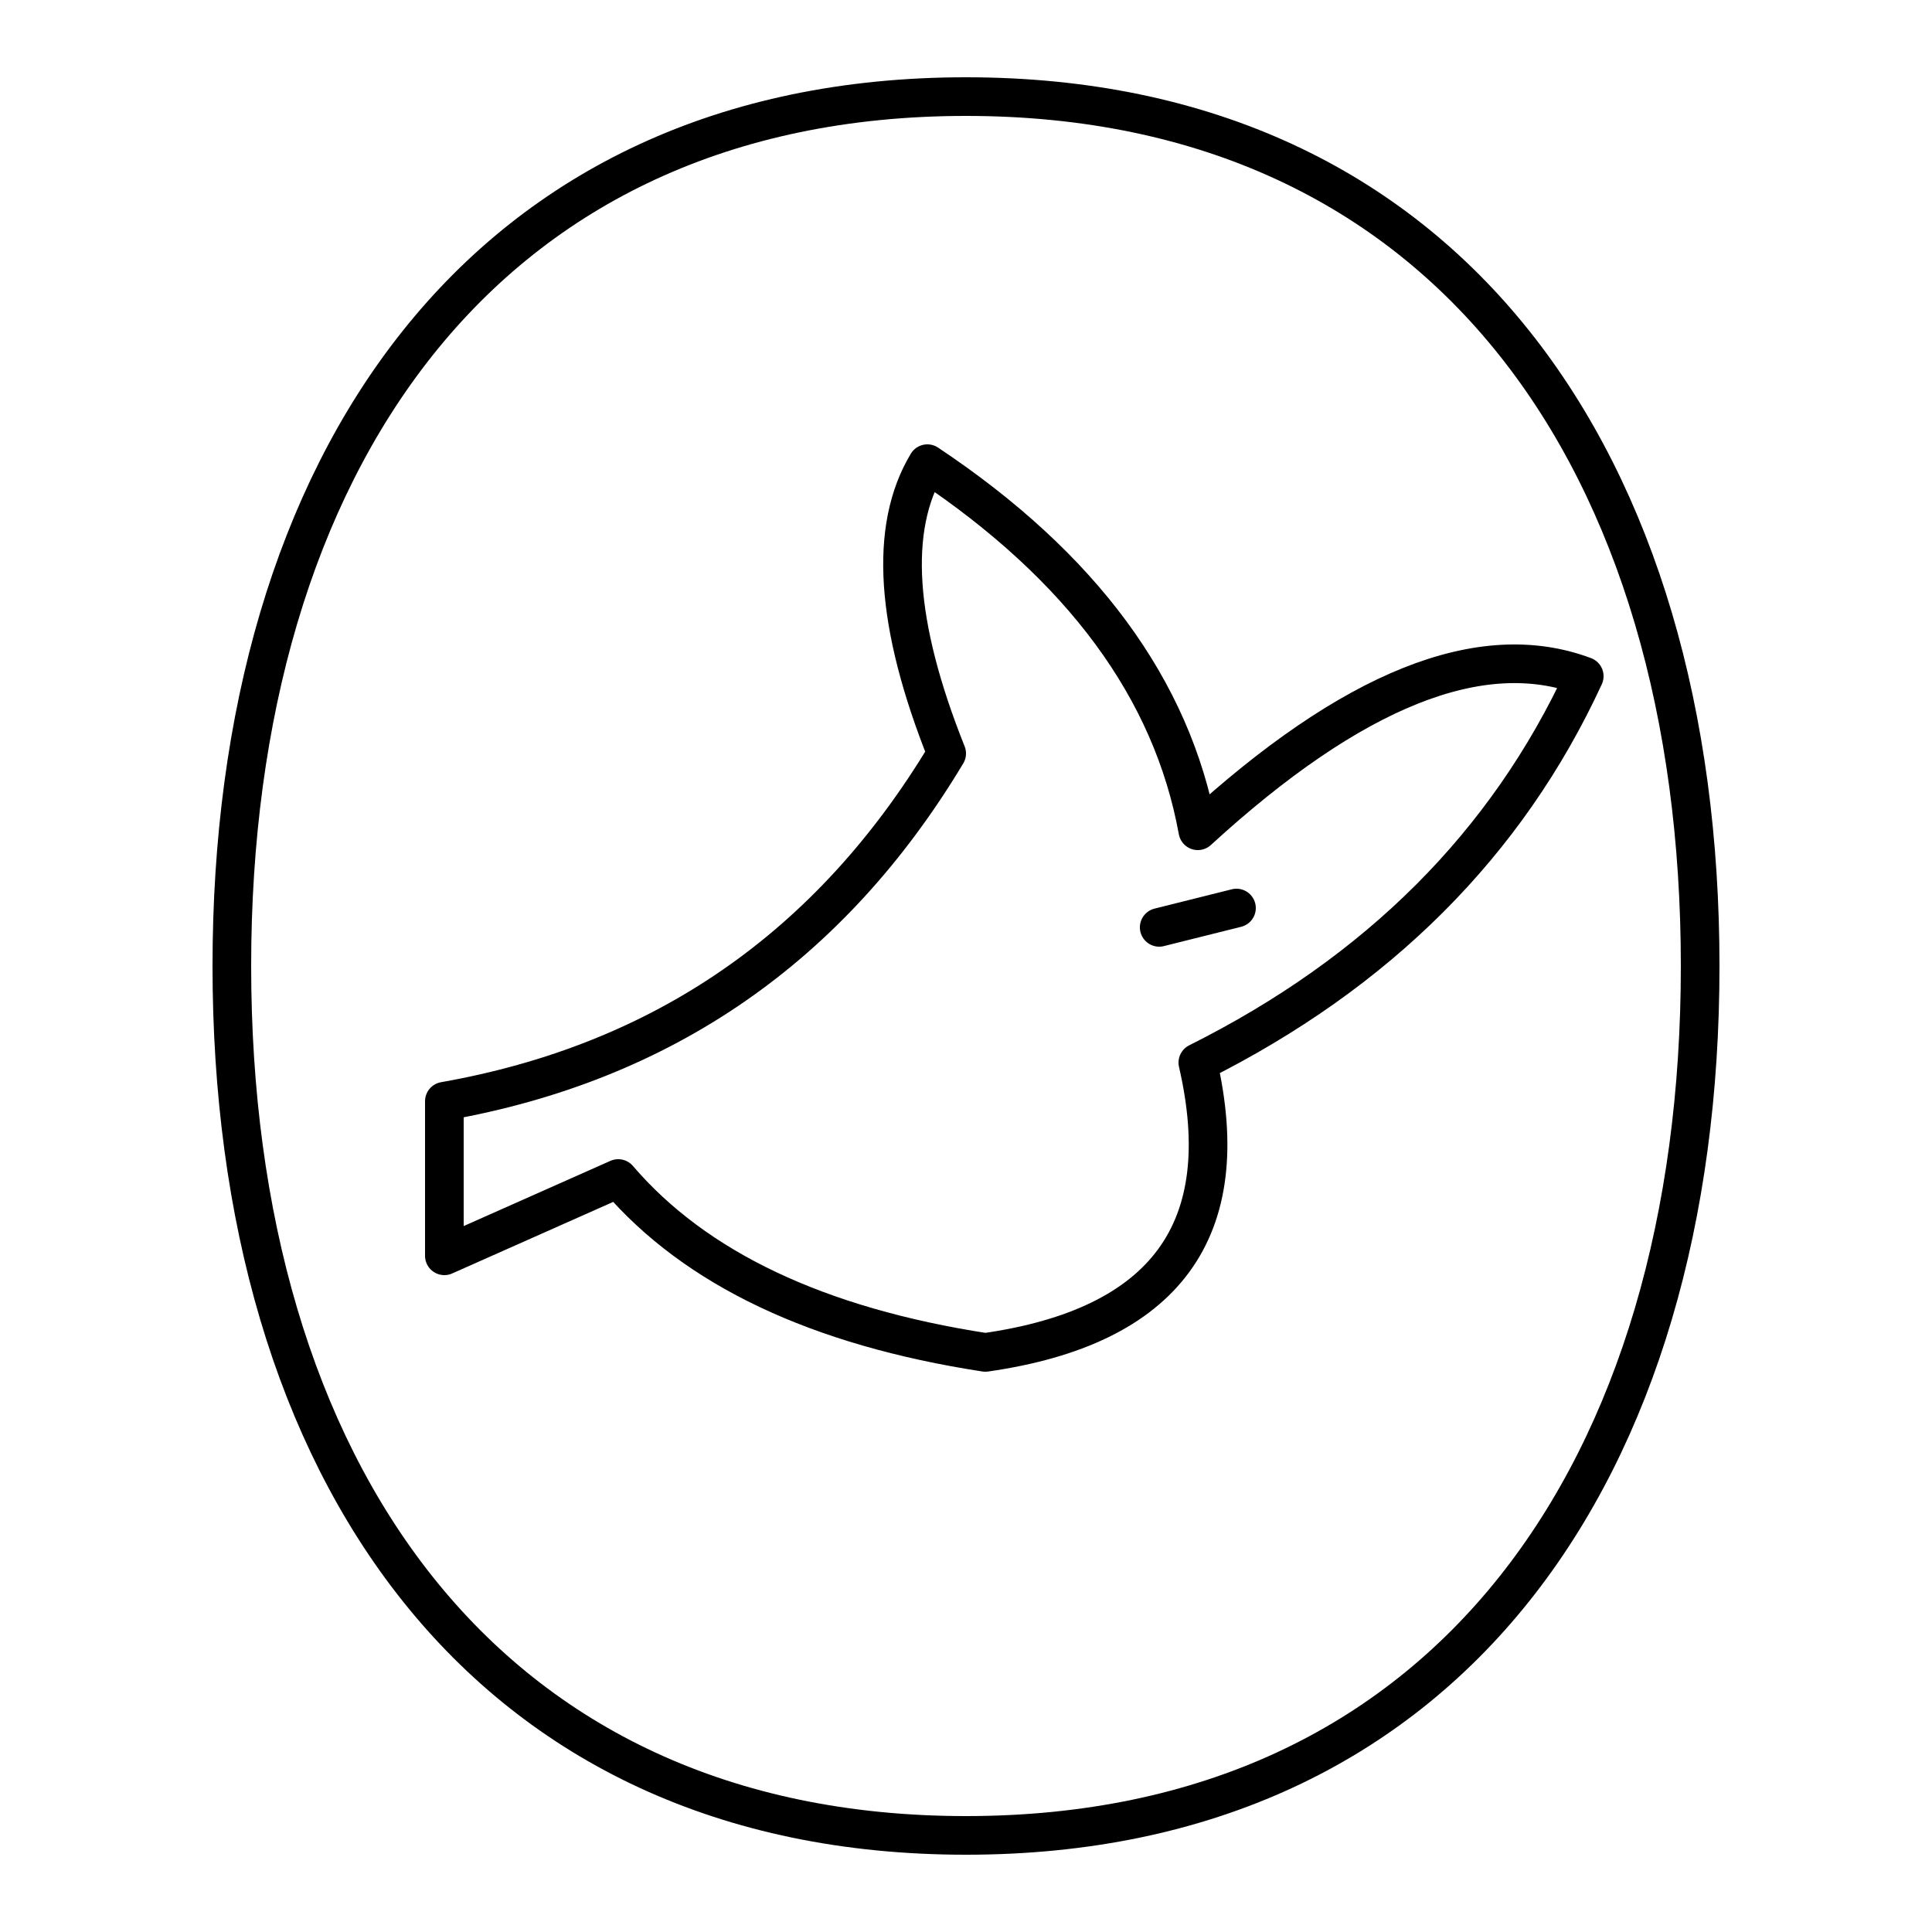
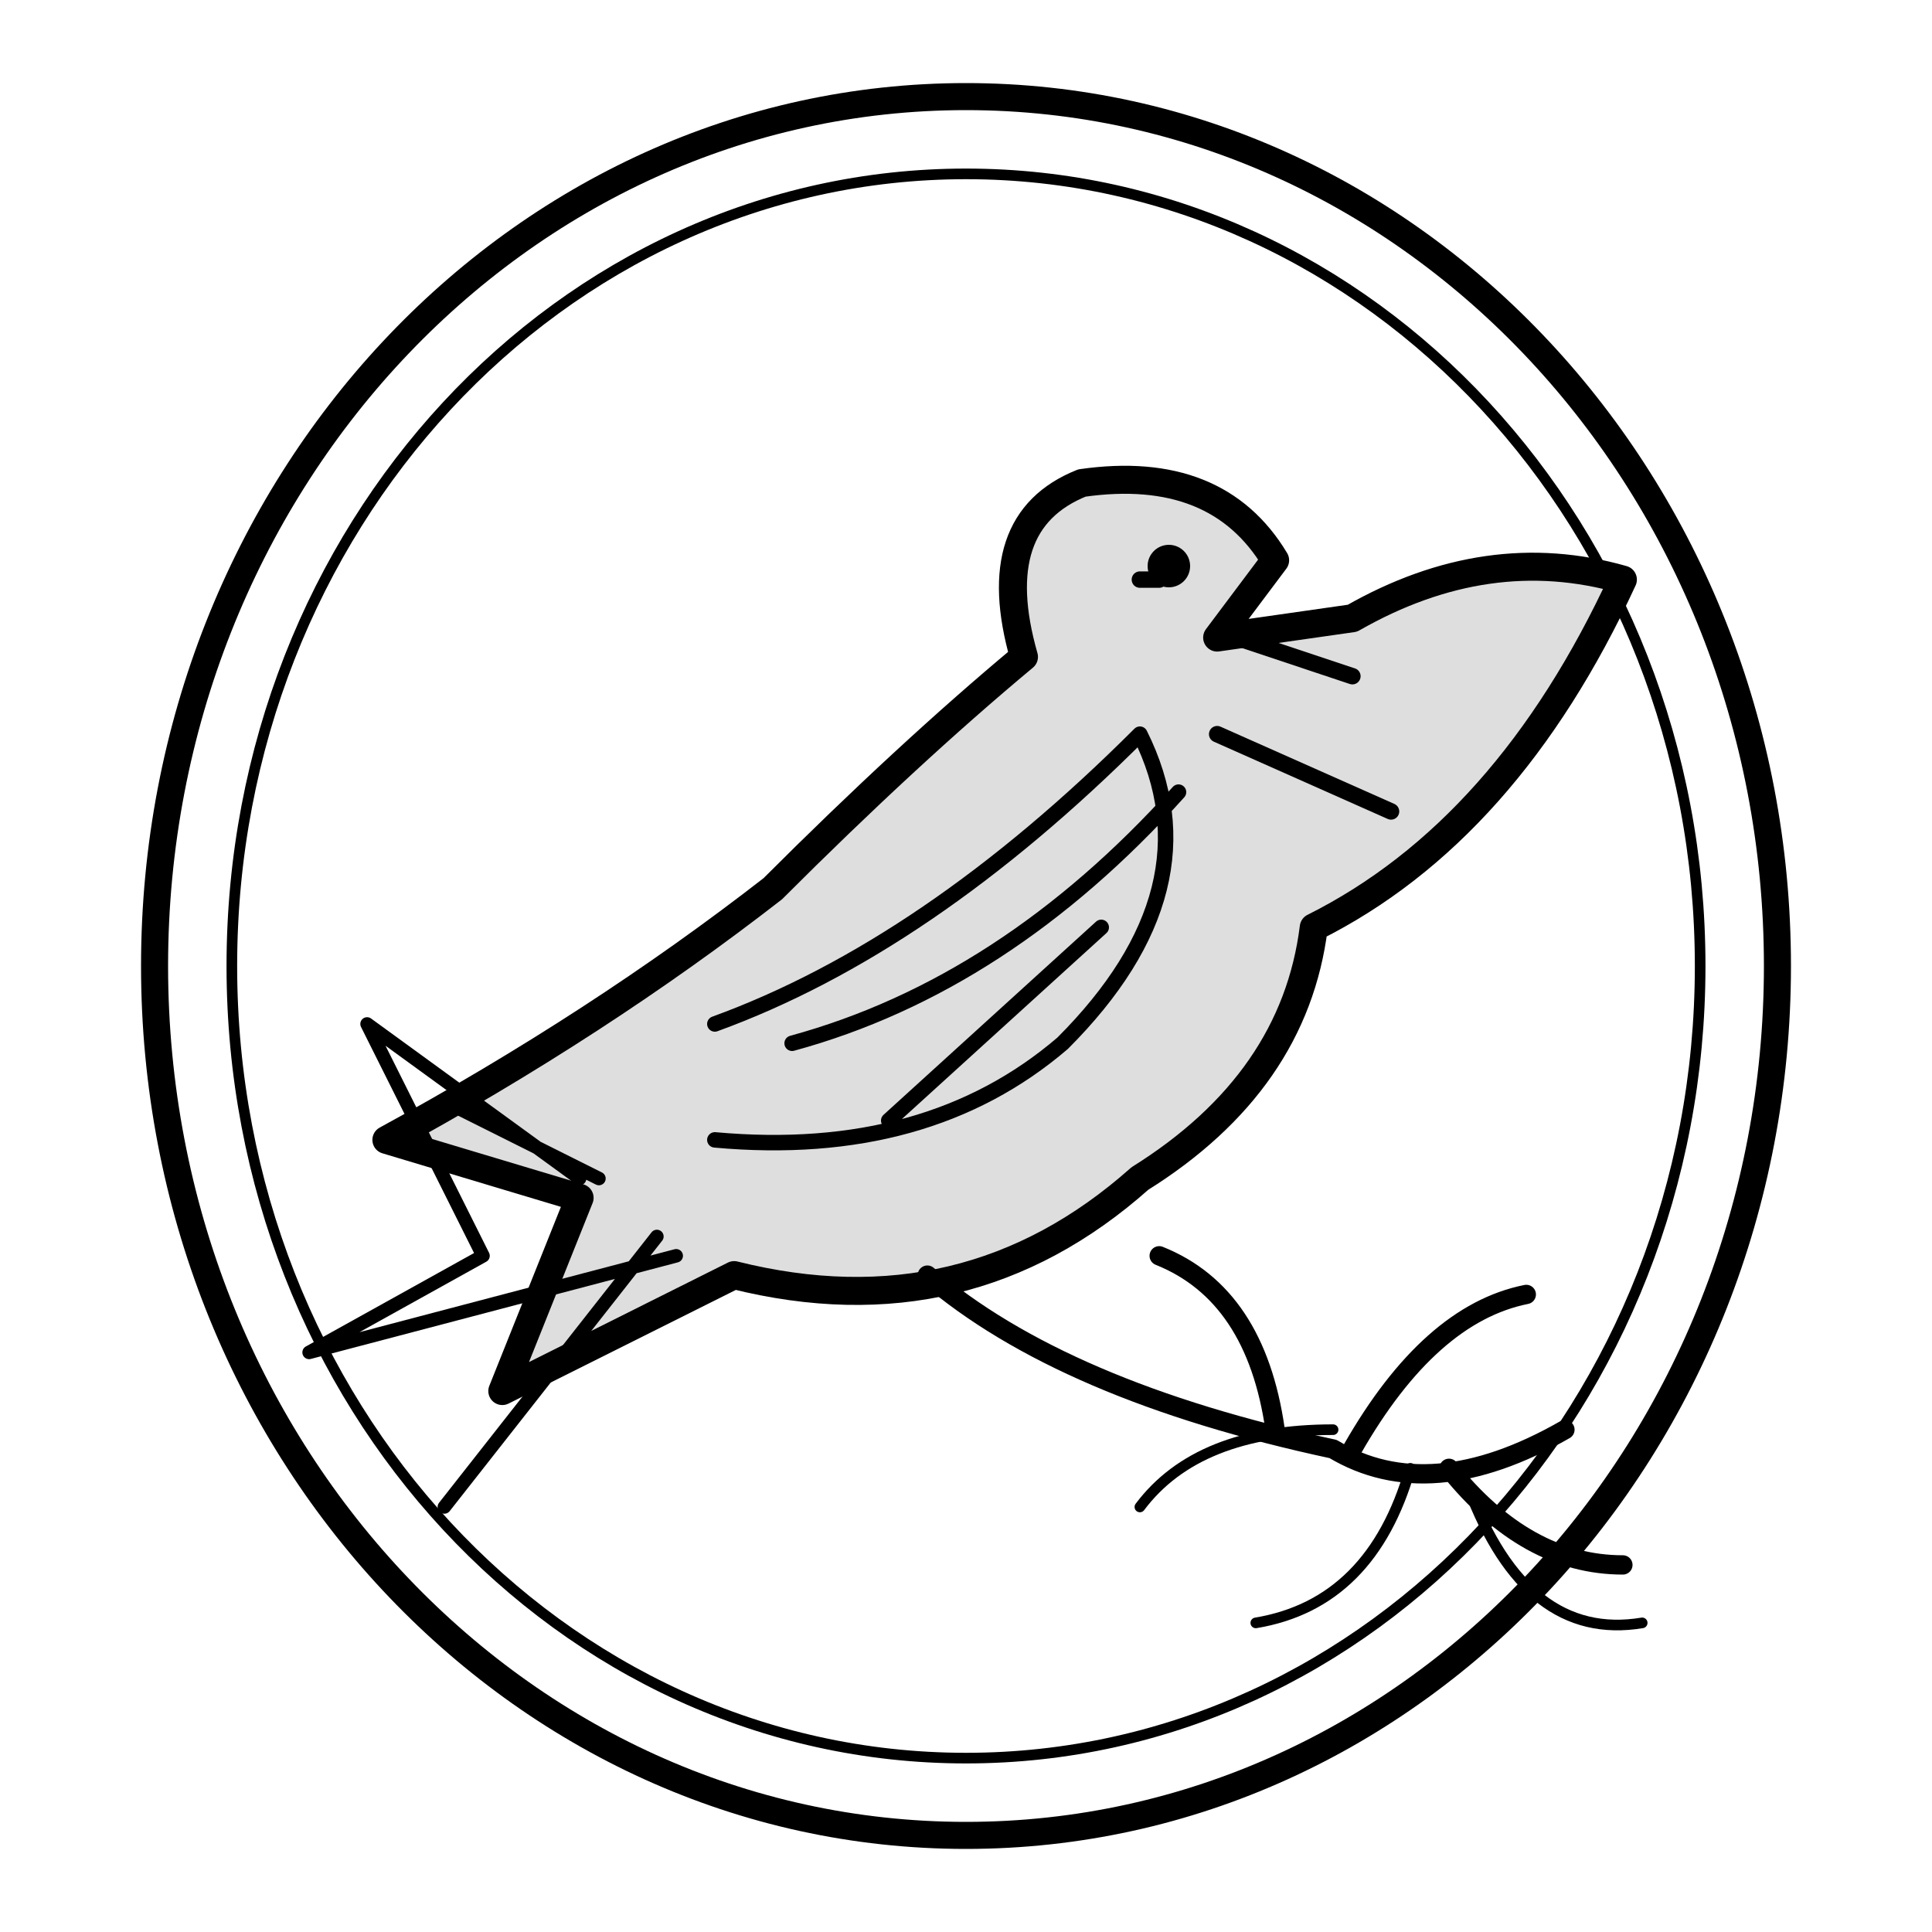
- <svg xmlns="http://www.w3.org/2000/svg" viewBox="0 0 100 100" fill="none" stroke="currentColor" stroke-width="2" stroke-linecap="round" stroke-linejoin="round">
-   <path d="M50 5C25 5 12 24 12 50C12 76 25 95 50 95C75 95 88 76 88 50C88 24 75 5 50 5Z M23 57Q40 54 49 39Q45 29 48 24Q60 32 62 43Q74 32 82 35Q76 48 62 55Q65 68 51 70Q38 68 32 61L23 65Z M60 48L64 47" />
+ <svg xmlns="http://www.w3.org/2000/svg" viewBox="0 0 100 100" fill="none" stroke="currentColor" stroke-width="1.3" stroke-linecap="round" stroke-linejoin="round">
+   <ellipse cx="50" cy="50" rx="42" ry="45" stroke-width="1.4" />
+   <ellipse cx="50" cy="50" rx="38" ry="41" stroke-width=".55" />
+   <path d="M20 59Q31 53 40 46Q47 39 53 34Q51 27 56 25Q63 24 66 29L63 33L70 32Q77 28 84 30Q78 43 68 48Q67 56 59 61Q50 69 38 66L26 72L30 62Z" fill="currentColor" fill-opacity=".13" stroke-width="1.45" />
+   <path d="M37 53Q48 49 59 38Q63 46 55 54Q48 60 37 59M41 54Q52 51 61 41M46 58L57 48" stroke-width=".8" />
+   <path d="M30 61L19 53L25 65L16 70L35 65M34 64L23 78M31 61L23 57" stroke-width=".7" />
+   <path d="M59 30L60 30M64 33L70 35M63 38L72 42" stroke-width=".85" />
+   <path d="M48 66Q55 72 69 75Q74 78 81 74M66 74Q65 67 60 65M70 75Q74 68 79 67M75 76Q79 81 84 81" stroke-width="1" />
+   <path d="M69 74Q62 74 59 78M73 76Q71 83 65 84M76 77Q79 85 85 84" stroke-width=".55" />
+   <circle cx="60.5" cy="29.3" r="1.1" fill="currentColor" stroke="none" />
</svg>
